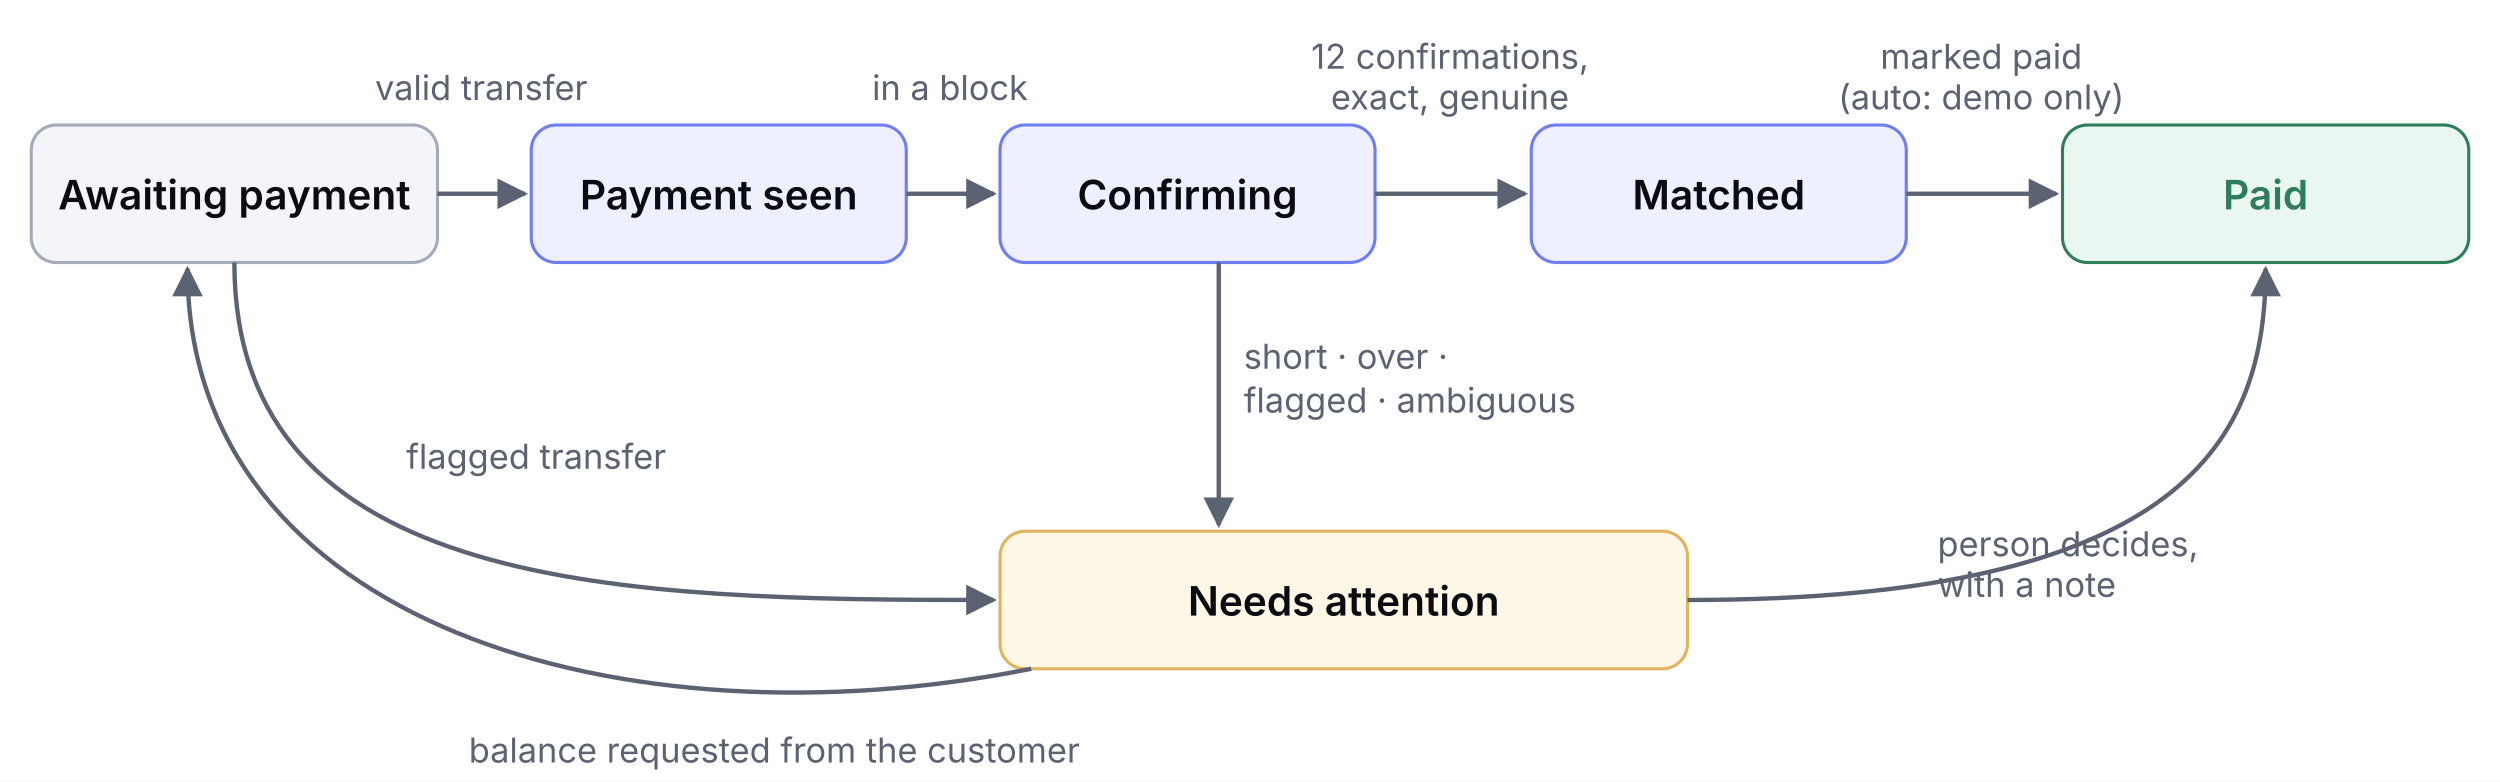
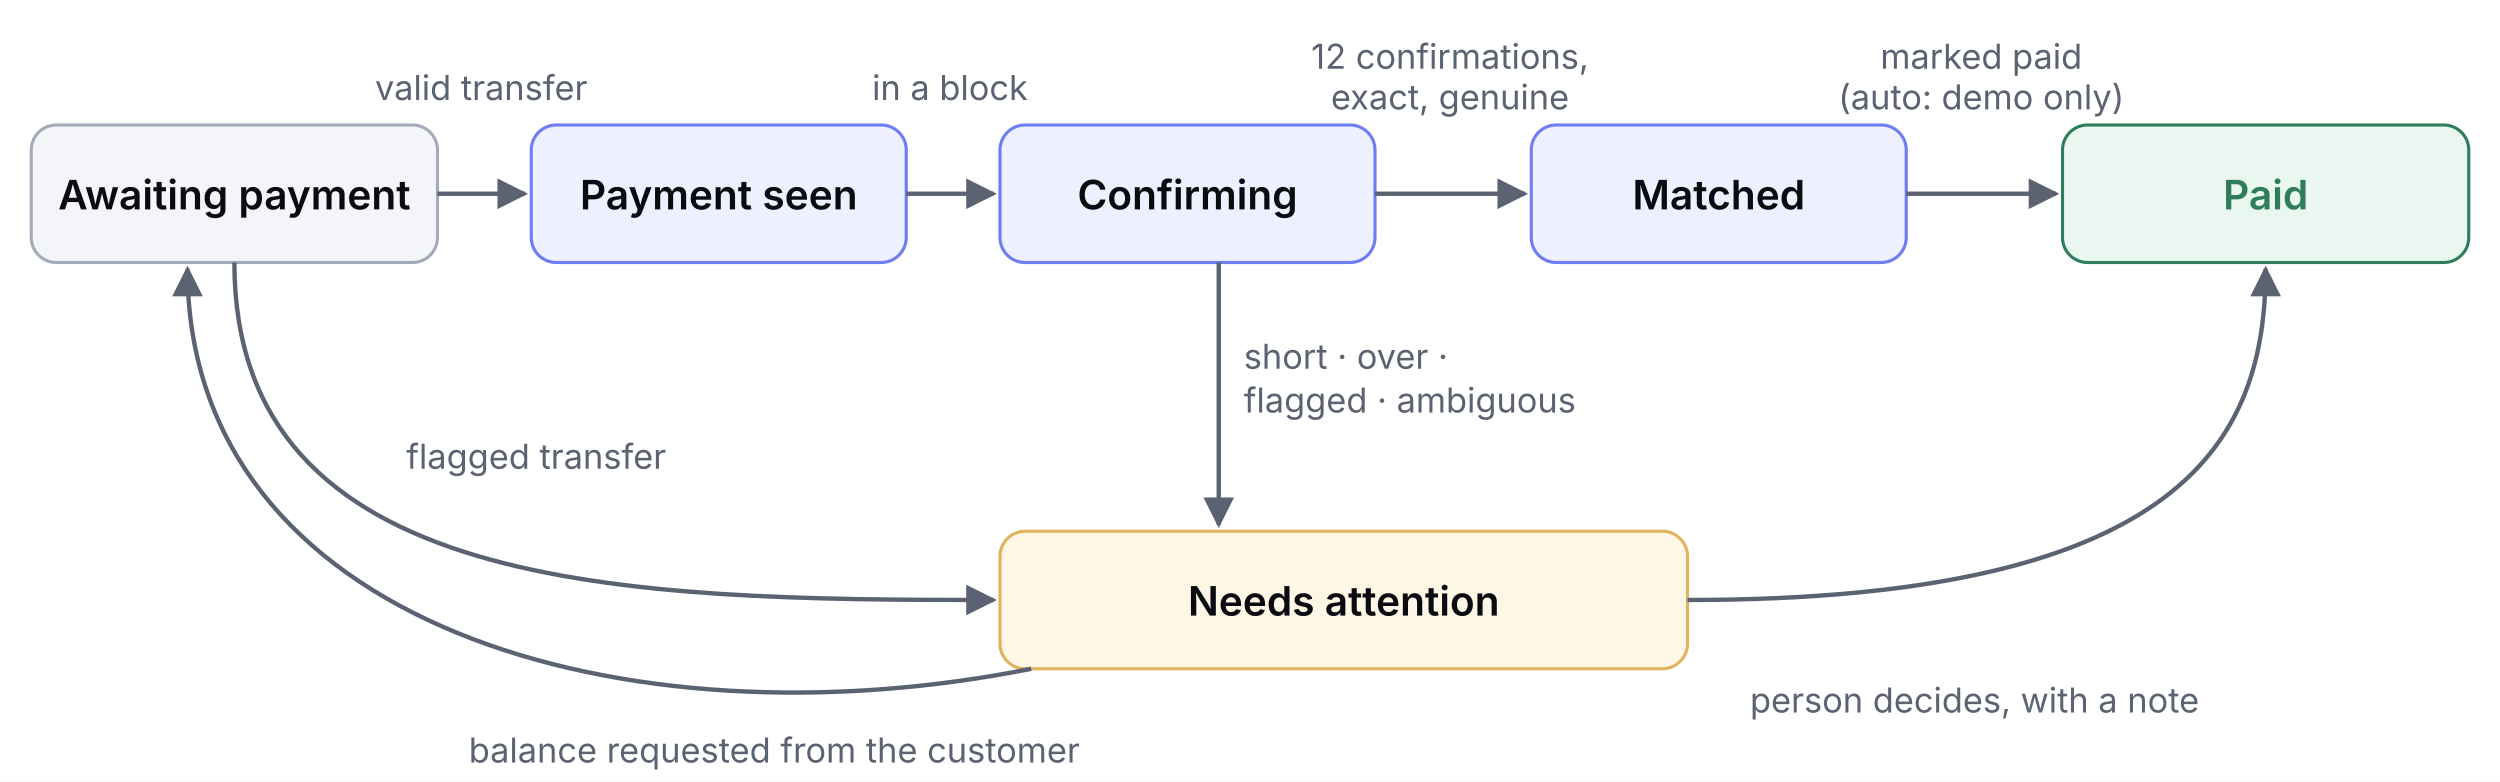
<svg xmlns="http://www.w3.org/2000/svg" width="800" height="250" viewBox="0 0 800 250" font-family="Inter, sans-serif">
  <defs>
    <marker id="a" viewBox="0 0 10 10" refX="9" refY="5" markerWidth="7" markerHeight="7" orient="auto">
      <path d="M0,0 L10,5 L0,10 z" fill="#5b6272" />
    </marker>
  </defs>
  <rect width="800" height="250" fill="#fff" />
  <g font-size="13" font-weight="600" text-anchor="middle" fill="#0a0c11">
    <rect x="10" y="40" width="130" height="44" rx="8" fill="#f4f5f8" stroke="#a3abba" />
    <text x="75" y="67">Awaiting payment</text>
    <rect x="170" y="40" width="120" height="44" rx="8" fill="#eef0ff" stroke="#6e7df0" />
    <text x="230" y="67">Payment seen</text>
    <rect x="320" y="40" width="120" height="44" rx="8" fill="#eef0ff" stroke="#6e7df0" />
    <text x="380" y="67">Confirming</text>
    <rect x="490" y="40" width="120" height="44" rx="8" fill="#eef0ff" stroke="#6e7df0" />
    <text x="550" y="67">Matched</text>
    <rect x="660" y="40" width="130" height="44" rx="8" fill="#eaf7f0" stroke="#2f7d5b" />
    <text x="725" y="67" fill="#2f7d5b">Paid</text>
    <rect x="320" y="170" width="220" height="44" rx="8" fill="#fff7e6" stroke="#e0b45c" />
    <text x="430" y="197">Needs attention</text>
  </g>
  <g stroke="#5b6272" stroke-width="1.4" fill="none" marker-end="url(#a)">
    <line x1="140" y1="62" x2="168" y2="62" />
    <line x1="290" y1="62" x2="318" y2="62" />
    <line x1="440" y1="62" x2="488" y2="62" />
    <line x1="610" y1="62" x2="658" y2="62" />
    <line x1="390" y1="84" x2="390" y2="168" />
    <path d="M75,84 C75,190 200,192 318,192" />
    <path d="M540,192 C700,192 725,140 725,86" />
    <path d="M330,214 C200,240 60,200 60,86" />
  </g>
  <g font-size="11" fill="#5b6272">
    <text x="154" y="32" text-anchor="middle">valid transfer</text>
    <text x="304" y="32" text-anchor="middle">in a block</text>
    <text x="464" y="22" text-anchor="middle">12 confirmations,</text>
    <text x="464" y="35" text-anchor="middle">exact, genuine</text>
    <text x="634" y="22" text-anchor="middle">marked paid</text>
    <text x="634" y="35" text-anchor="middle">(auto: demo only)</text>
    <text x="398" y="118">short · over ·</text>
    <text x="398" y="132">flagged · ambiguous</text>
    <text x="130" y="150">flagged transfer</text>
-     <text x="620" y="178">person decides,</text>
-     <text x="620" y="191">with a note</text>
+     <text x="560" y="228">person decides, with a note</text>
    <text x="150" y="244">balance requested from the customer</text>
  </g>
</svg>
